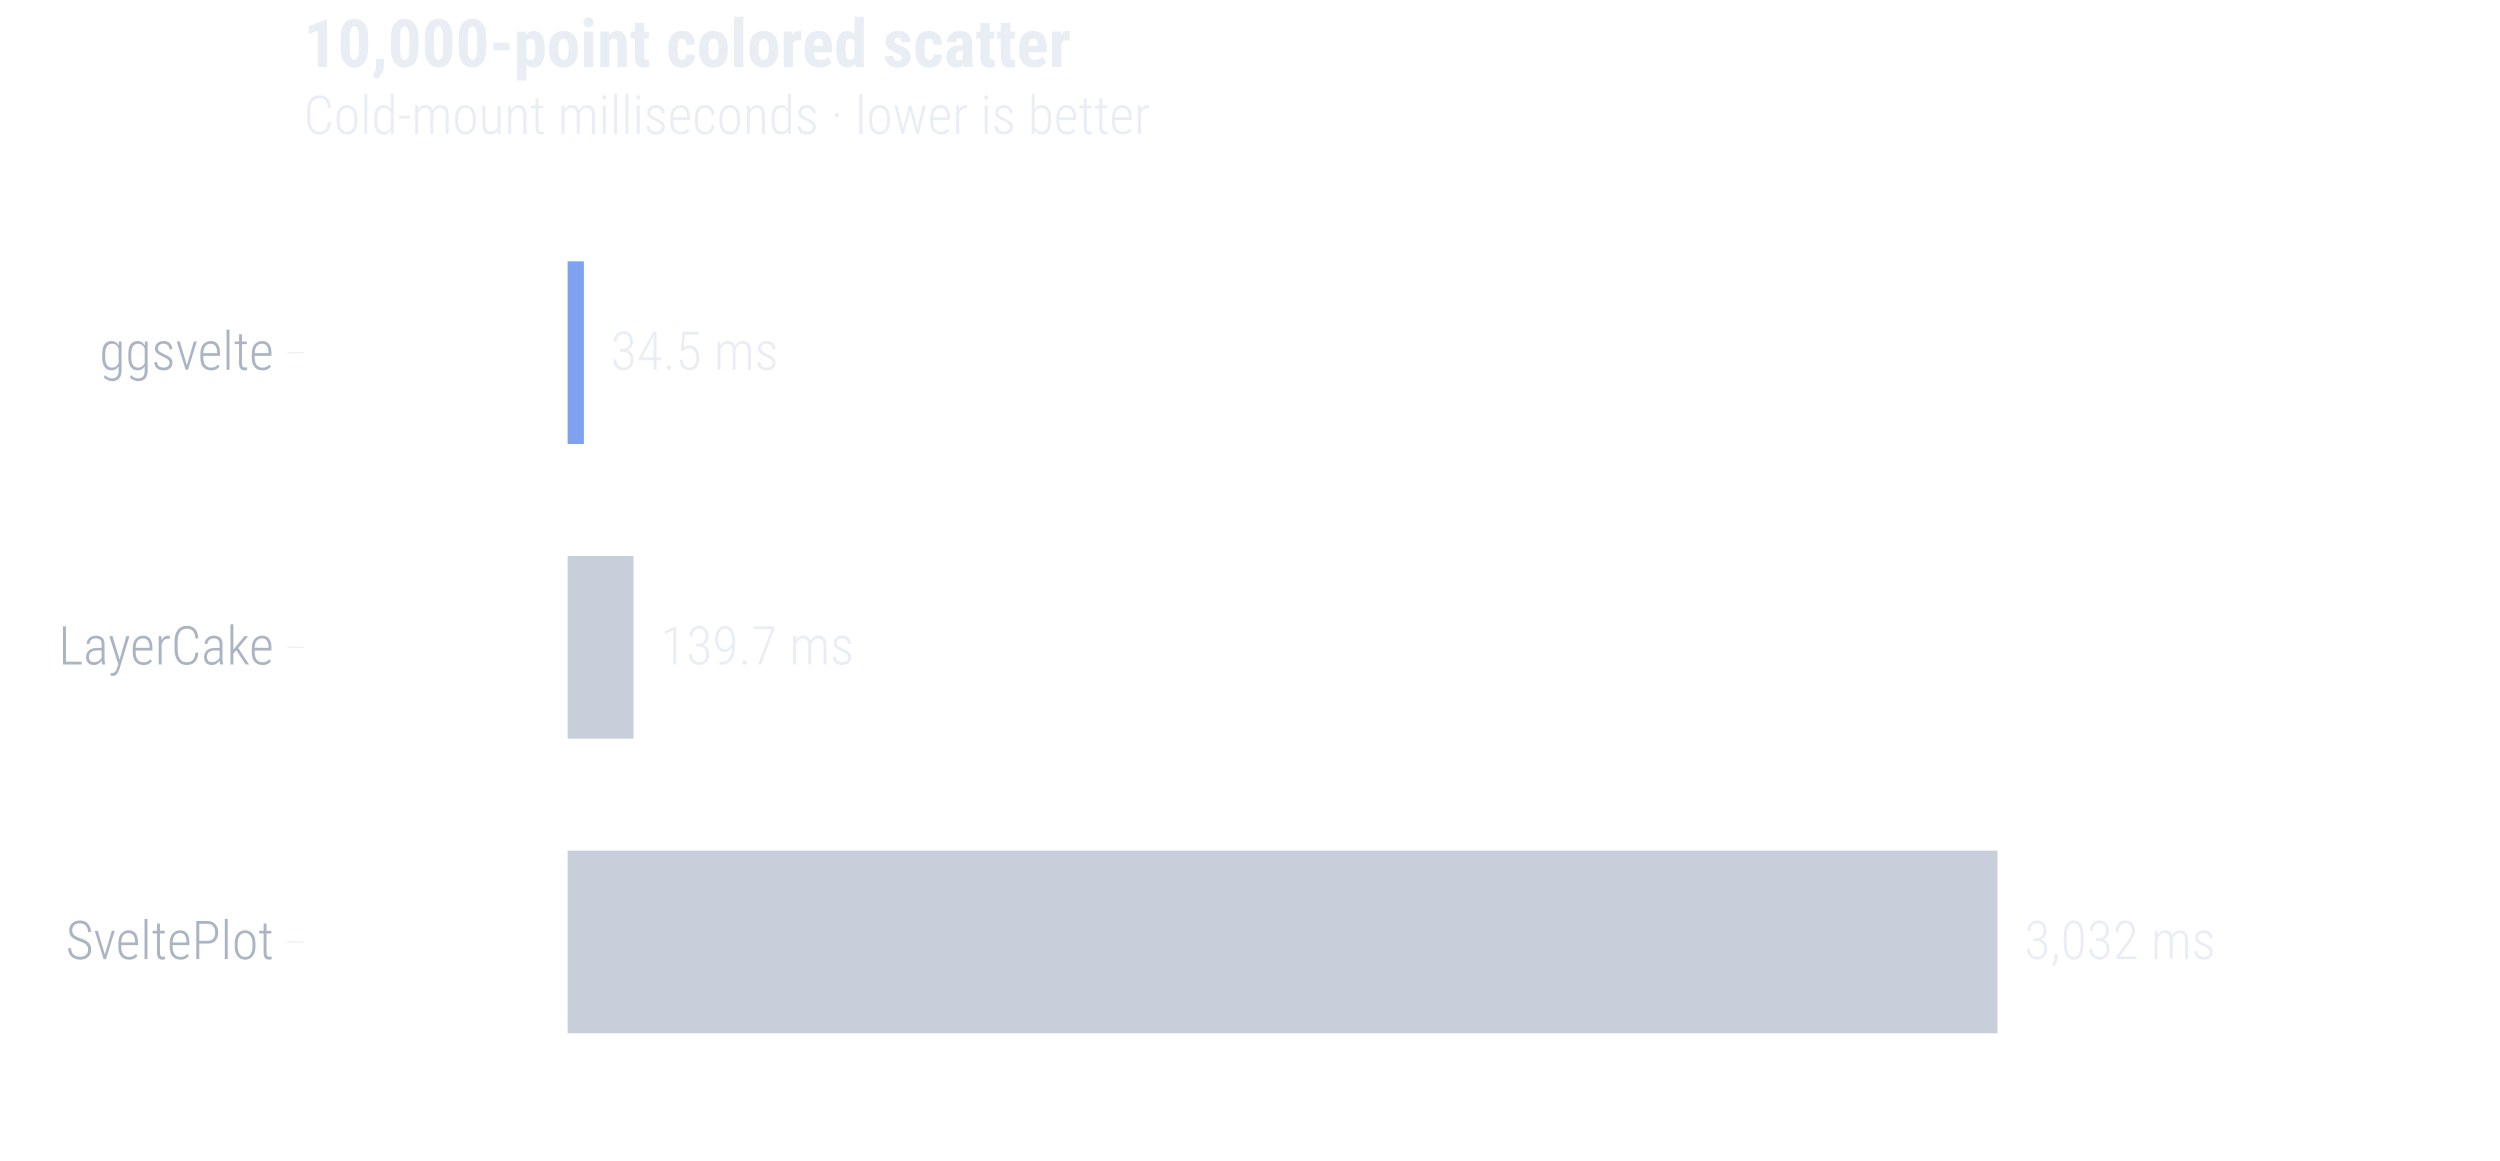
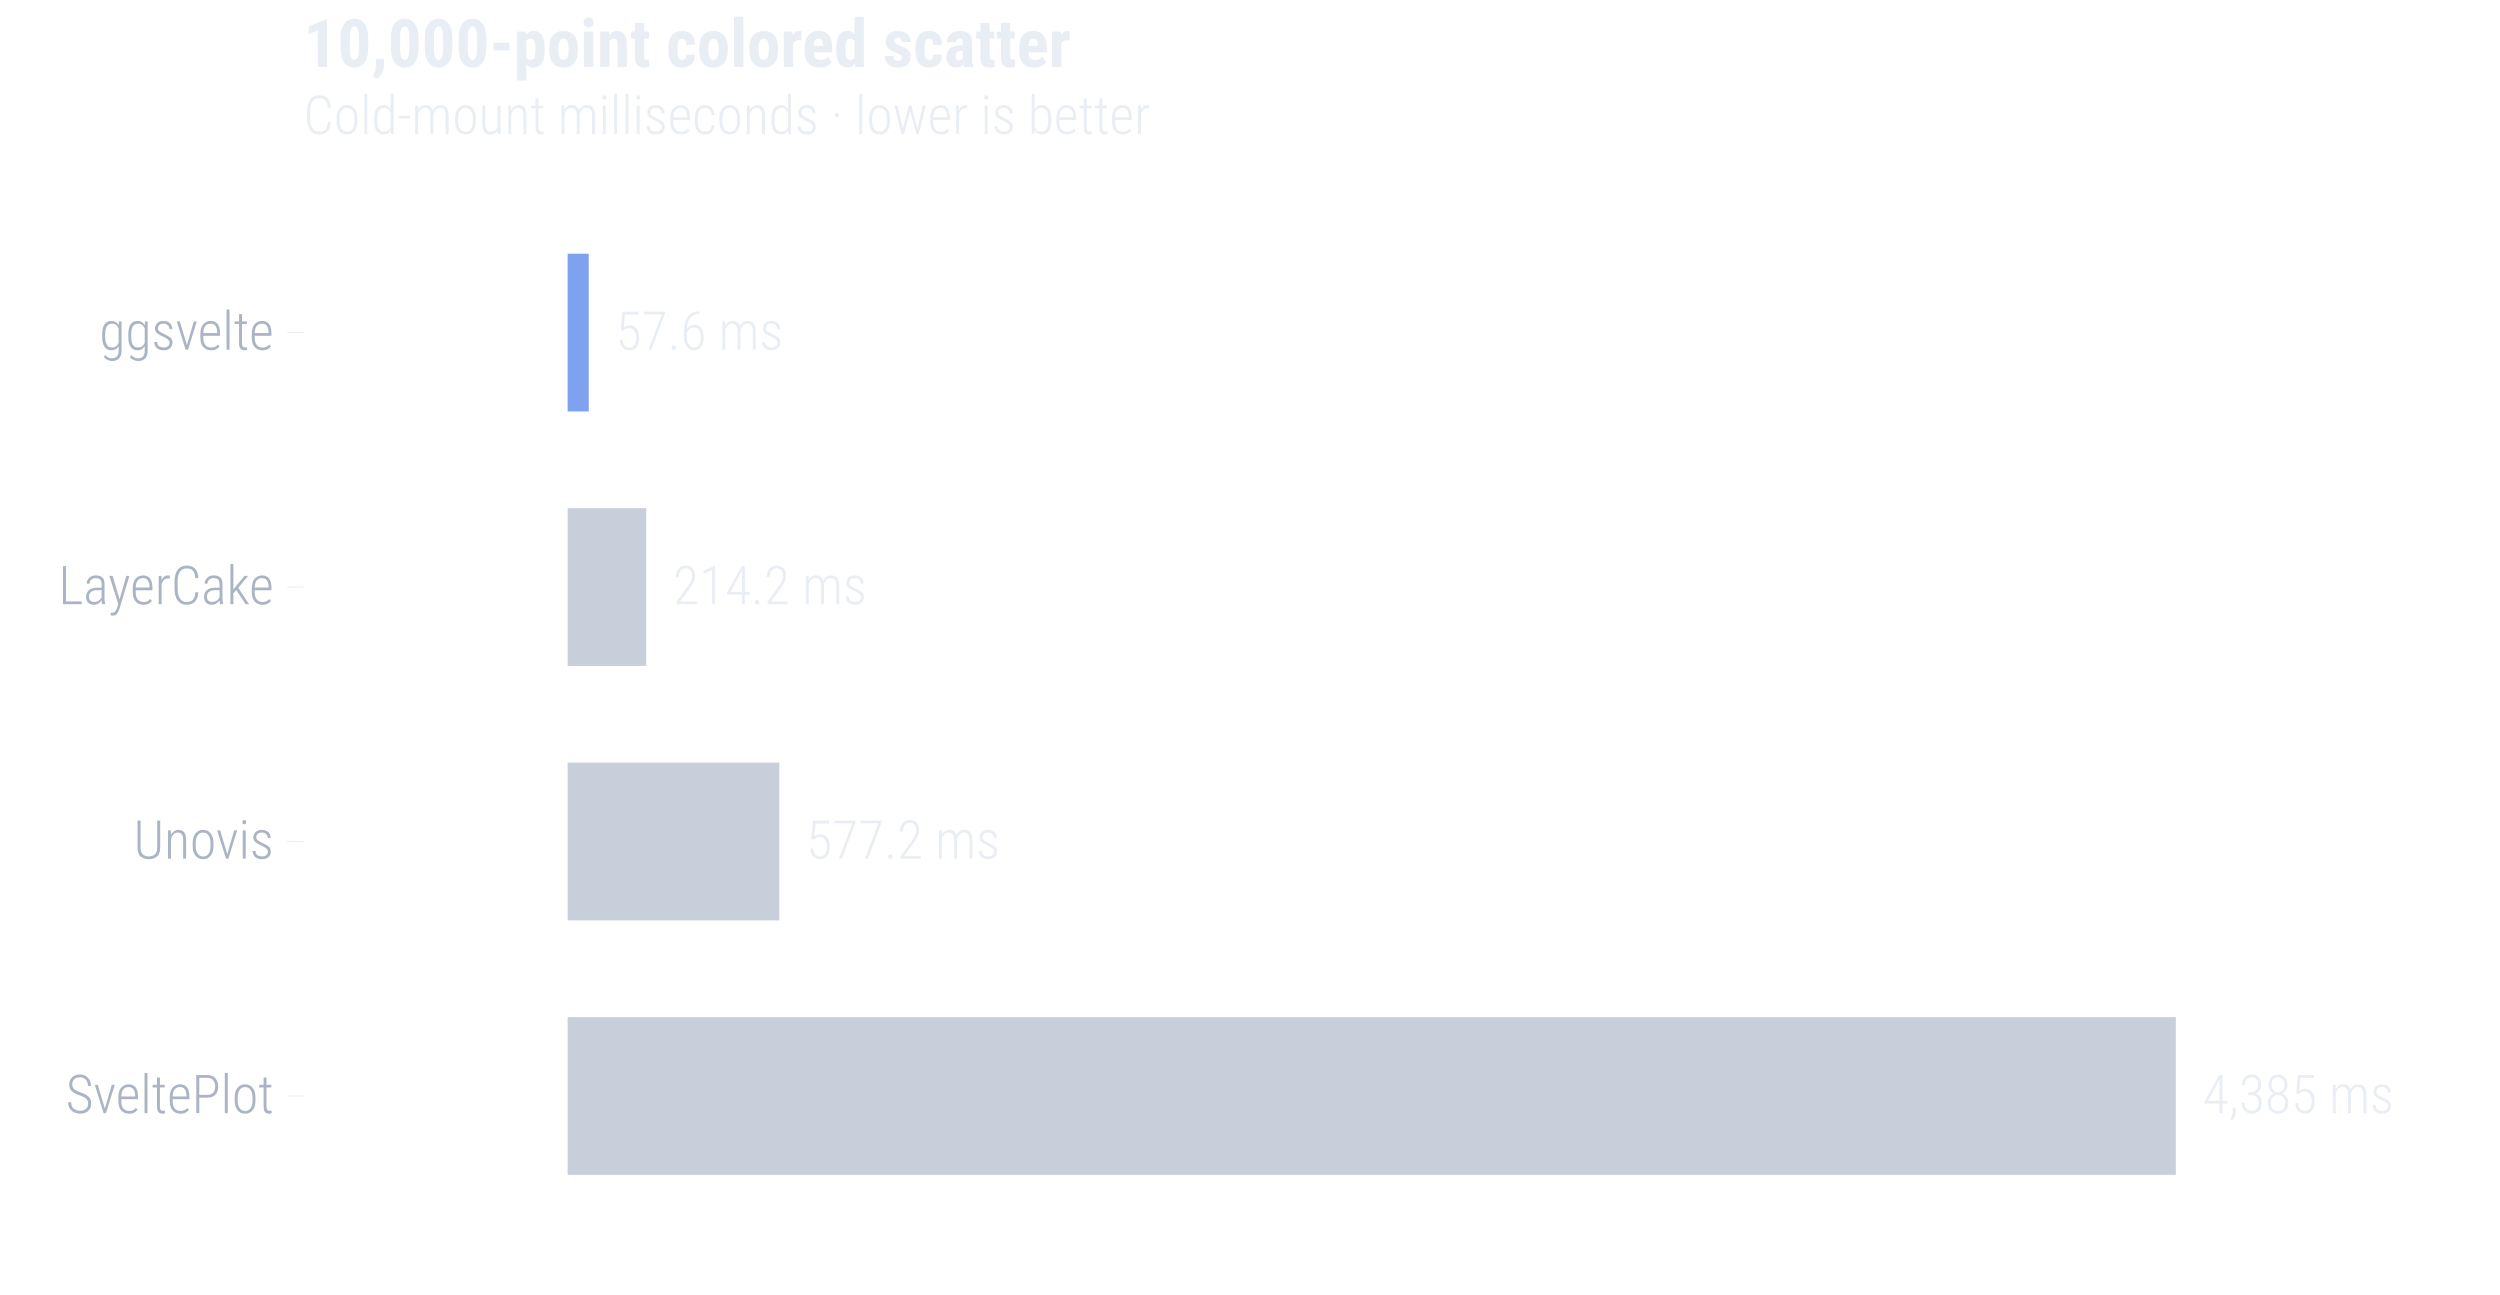
- <svg xmlns="http://www.w3.org/2000/svg" width="560" height="260" viewBox="0 0 560 260" role="img" aria-label="Bar chart of cold-mount time for a 10,000-point colored scatter: ggsvelte 34.5 ms, LayerCake 139.7 ms, SveltePlot 3,032 ms. Lower is better." class="gg-plot" font-family="&quot;Roboto Condensed&quot;, &quot;Arial Narrow&quot;, Arial, sans-serif" font-size="11" font-weight="300" text-rendering="optimizeLegibility" shape-rendering="geometricPrecision">
-   <rect class="gg-paper" width="560" height="260" fill="var(--gg-paper, transparent)" />
+ <svg xmlns="http://www.w3.org/2000/svg" width="560" height="290" viewBox="0 0 560 290" role="img" aria-label="Bar chart of cold-mount time for a 10,000-point colored scatter: ggsvelte 57.6 ms, LayerCake 214.2 ms, Unovis 577.2 ms, SveltePlot 4,385 ms. Lower is better." class="gg-plot" font-family="&quot;Roboto Condensed&quot;, &quot;Arial Narrow&quot;, Arial, sans-serif" font-size="11" font-weight="300" text-rendering="optimizeLegibility" shape-rendering="geometricPrecision">
+   <rect class="gg-paper" width="560" height="290" fill="var(--gg-paper, transparent)" />
  <text class="gg-title" x="68" y="15" font-size="15" font-weight="700" fill="var(--gg-ink, #e9edf4)">10,000-point colored scatter</text>
  <text class="gg-subtitle" x="68" y="30" font-size="12" font-weight="300" fill="var(--gg-ink, #e9edf4)">Cold-mount milliseconds · lower is better</text>
  <defs>
    <clipPath id="gg-clip-0">
-       <rect width="488" height="198" />
+       <rect width="488" height="228" />
    </clipPath>
  </defs>
  <g class="gg-panel" data-panel="0" transform="translate(68,46)">
-     <rect class="gg-panel-background" width="488" height="198" fill="var(--gg-panel, transparent)" />
+     <rect class="gg-panel-background" width="488" height="228" fill="var(--gg-panel, transparent)" />
    <g class="gg-grid" stroke="var(--gg-grid, transparent)" stroke-width="0.25" vector-effect="non-scaling-stroke">
-       <line x1="59.15" y1="0" x2="59.15" y2="198" />
-       <line x1="164.78" y1="0" x2="164.78" y2="198" />
-       <line x1="270.41" y1="0" x2="270.41" y2="198" />
-       <line x1="376.03" y1="0" x2="376.03" y2="198" />
-       <line x1="481.66" y1="0" x2="481.66" y2="198" />
-       <line x1="0" y1="165" x2="488" y2="165" />
-       <line x1="0" y1="99" x2="488" y2="99" />
-       <line x1="0" y1="33" x2="488" y2="33" />
+       <line x1="59.15" y1="0" x2="59.15" y2="228" />
+       <line x1="141.31" y1="0" x2="141.31" y2="228" />
+       <line x1="223.46" y1="0" x2="223.46" y2="228" />
+       <line x1="305.62" y1="0" x2="305.62" y2="228" />
+       <line x1="387.77" y1="0" x2="387.77" y2="228" />
+       <line x1="469.93" y1="0" x2="469.93" y2="228" />
+       <line x1="0" y1="199.5" x2="488" y2="199.5" />
+       <line x1="0" y1="142.5" x2="488" y2="142.5" />
+       <line x1="0" y1="85.5" x2="488" y2="85.5" />
+       <line x1="0" y1="28.5" x2="488" y2="28.5" />
    </g>
    <g class="gg-marks" clip-path="url(#gg-clip-0)">
      <g class="gg-batch gg-rects" data-layer="0">
-         <rect x="59.15" y="12.54" width="3.64" height="40.92" fill="#7ea1f0" />
-         <rect x="59.15" y="78.54" width="14.76" height="40.92" fill="#c9cfda" />
-         <rect x="59.15" y="144.54" width="320.29" height="40.92" fill="#c9cfda" />
+         <rect x="59.15" y="10.83" width="4.73" height="35.34" fill="#7ea1f0" />
+         <rect x="59.15" y="67.83" width="17.6" height="35.34" fill="#c9cfda" />
+         <rect x="59.15" y="124.83" width="47.42" height="35.34" fill="#c9cfda" />
+         <rect x="59.15" y="181.83" width="360.23" height="35.34" fill="#c9cfda" />
      </g>
      <g class="gg-batch gg-glyphs" data-layer="1" font-size="12" text-anchor="start">
-         <text x="68.8" y="33" dy="0.32em" fill="var(--gg-ink, #e9edf4)">34.5 ms</text>
-         <text x="79.91" y="99" dy="0.32em" fill="var(--gg-ink, #e9edf4)">139.7 ms</text>
-         <text x="385.45" y="165" dy="0.32em" fill="var(--gg-ink, #e9edf4)">3,032 ms</text>
+         <text x="69.88" y="28.5" dy="0.32em" fill="var(--gg-ink, #e9edf4)">57.6 ms</text>
+         <text x="82.75" y="85.5" dy="0.32em" fill="var(--gg-ink, #e9edf4)">214.2 ms</text>
+         <text x="112.57" y="142.5" dy="0.32em" fill="var(--gg-ink, #e9edf4)">577.2 ms</text>
+         <text x="425.38" y="199.5" dy="0.32em" fill="var(--gg-ink, #e9edf4)">4,385 ms</text>
      </g>
    </g>
-     <rect class="gg-panel-border" width="488" height="198" fill="none" stroke="var(--gg-panelBorder, transparent)" stroke-width="0.5" vector-effect="non-scaling-stroke" />
+     <rect class="gg-panel-border" width="488" height="228" fill="none" stroke="var(--gg-panelBorder, transparent)" stroke-width="0.5" vector-effect="non-scaling-stroke" />
  </g>
  <g class="gg-axis gg-axis-y" transform="translate(68,46)">
-     <g class="gg-tick" transform="translate(0,165)">
+     <g class="gg-tick" transform="translate(0,199.5)">
      <line x2="-3.67" stroke="var(--gg-tickColor, #e9edf4)" stroke-width="0.25" vector-effect="non-scaling-stroke" />
      <text x="-6.67" dy="0.32em" text-anchor="end" fill="var(--gg-axisText, #aab4c4)" font-size="12" font-weight="300">SveltePlot</text>
    </g>
-     <g class="gg-tick" transform="translate(0,99)">
+     <g class="gg-tick" transform="translate(0,142.5)">
+       <line x2="-3.67" stroke="var(--gg-tickColor, #e9edf4)" stroke-width="0.25" vector-effect="non-scaling-stroke" />
+       <text x="-6.67" dy="0.32em" text-anchor="end" fill="var(--gg-axisText, #aab4c4)" font-size="12" font-weight="300">Unovis</text>
+     </g>
+     <g class="gg-tick" transform="translate(0,85.5)">
      <line x2="-3.67" stroke="var(--gg-tickColor, #e9edf4)" stroke-width="0.25" vector-effect="non-scaling-stroke" />
      <text x="-6.67" dy="0.32em" text-anchor="end" fill="var(--gg-axisText, #aab4c4)" font-size="12" font-weight="300">LayerCake</text>
    </g>
-     <g class="gg-tick" transform="translate(0,33)">
+     <g class="gg-tick" transform="translate(0,28.5)">
      <line x2="-3.67" stroke="var(--gg-tickColor, #e9edf4)" stroke-width="0.25" vector-effect="non-scaling-stroke" />
      <text x="-6.67" dy="0.32em" text-anchor="end" fill="var(--gg-axisText, #aab4c4)" font-size="12" font-weight="300">ggsvelte</text>
    </g>
  </g>
</svg>
